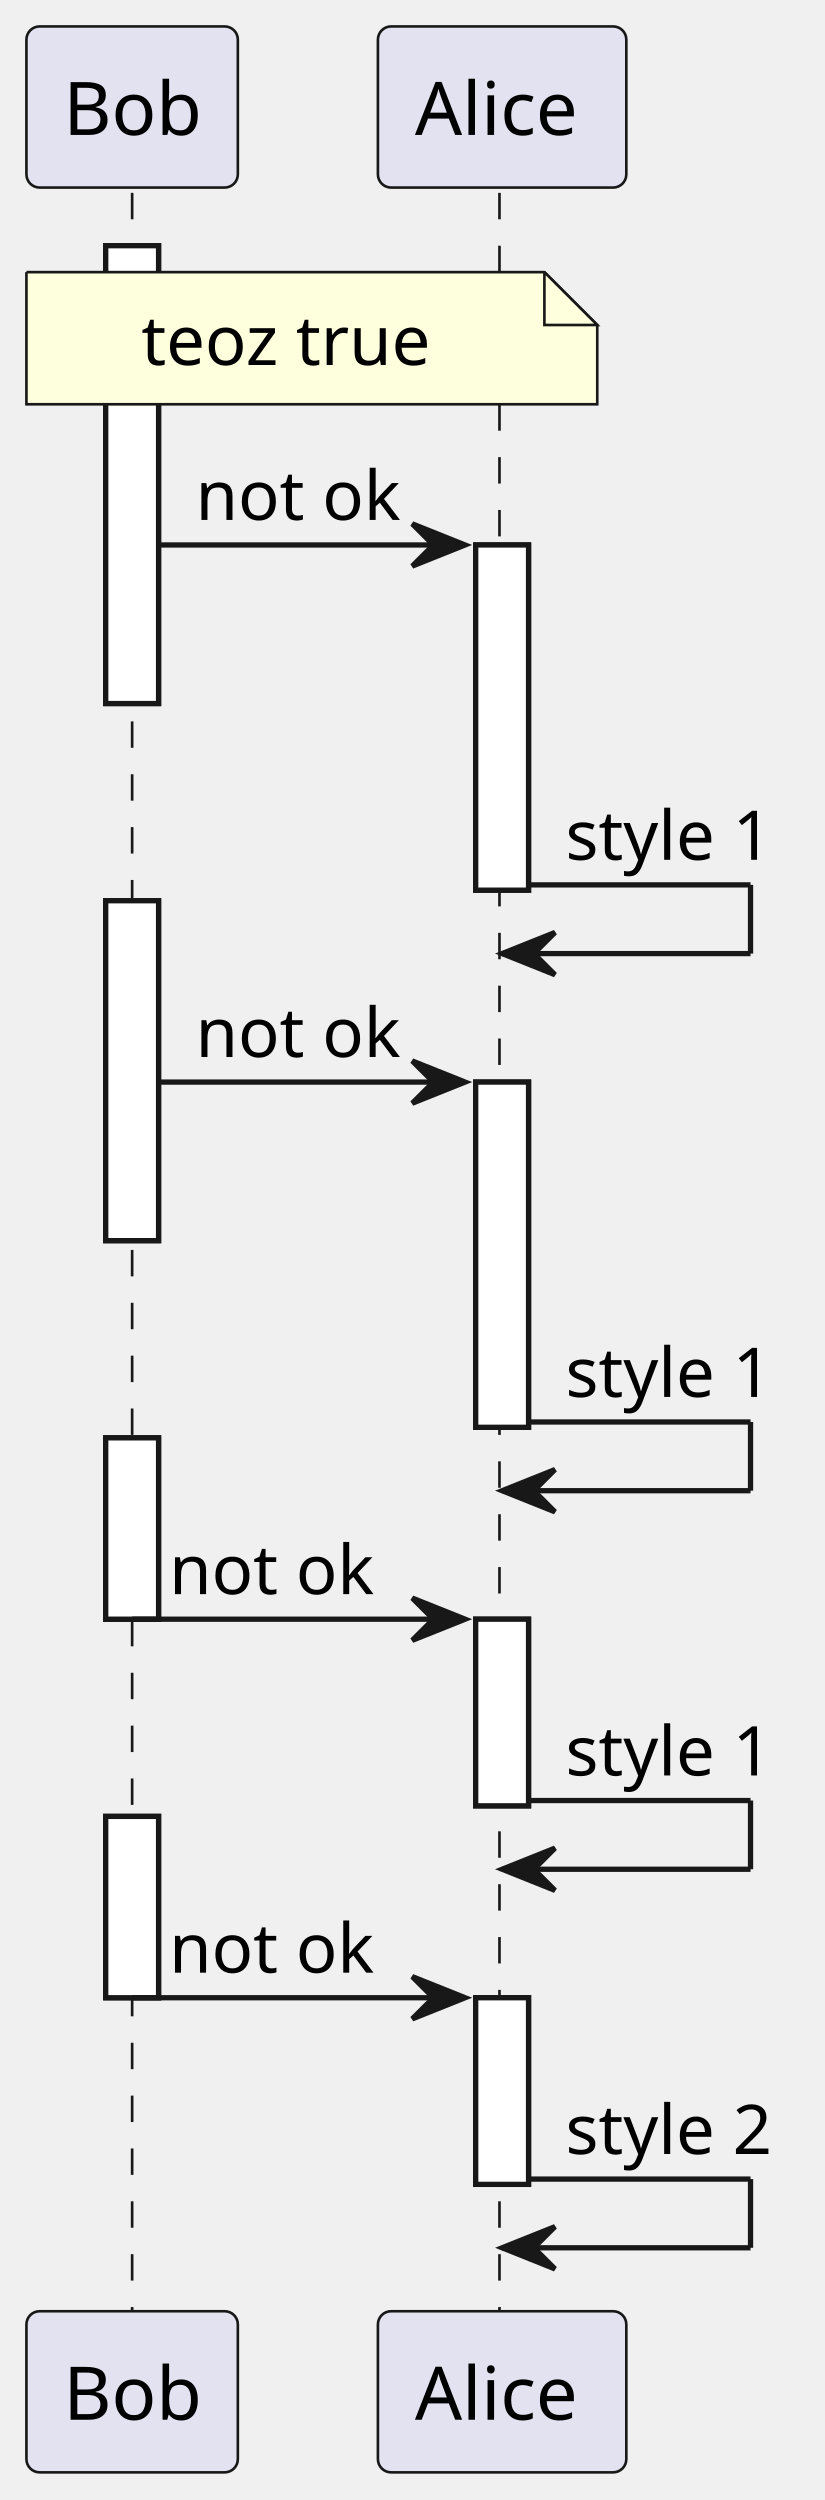
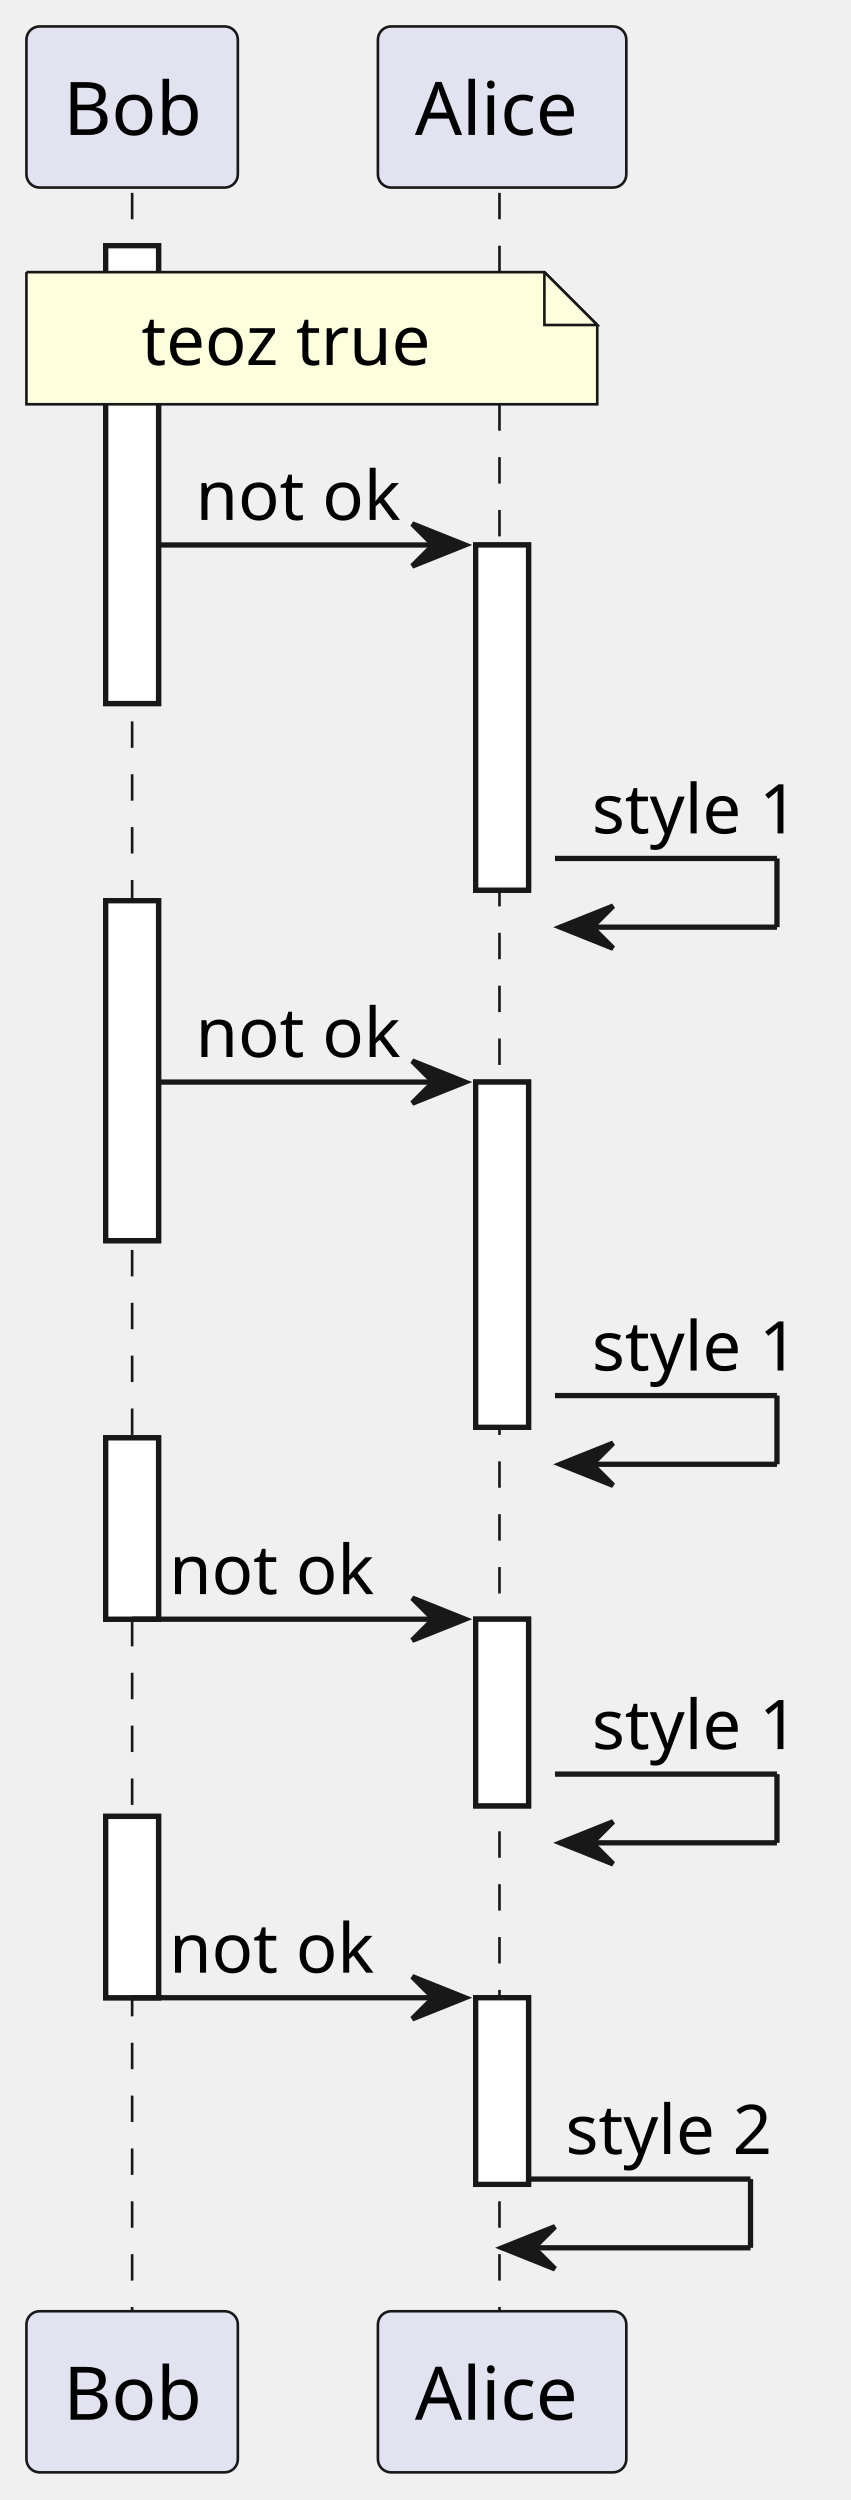
- <svg xmlns="http://www.w3.org/2000/svg" contentStyleType="text/css" height="473px" preserveAspectRatio="none" style="width:156px;height:473px;background:#FFFFFF;" version="1.1" viewBox="0 0 156 473" width="156px" zoomAndPan="magnify">
+ <svg xmlns="http://www.w3.org/2000/svg" contentStyleType="text/css" height="473px" preserveAspectRatio="none" style="width:161px;height:473px;background:#FFFFFF;" version="1.1" viewBox="0 0 161 473" width="161px" zoomAndPan="magnify">
  <defs />
  <g>
    <rect fill="#FFFFFF" height="86.621" style="stroke:#181818;stroke-width:1.0;" width="10" x="20" y="46.488" />
    <rect fill="#FFFFFF" height="64.311" style="stroke:#181818;stroke-width:1.0;" width="10" x="20" y="170.42" />
    <rect fill="#FFFFFF" height="34.31" style="stroke:#181818;stroke-width:1.0;" width="10" x="20" y="272.041" />
    <rect fill="#FFFFFF" height="34.31" style="stroke:#181818;stroke-width:1.0;" width="10" x="20" y="343.662" />
    <rect fill="#FFFFFF" height="65.311" style="stroke:#181818;stroke-width:1.0;" width="10" x="90" y="103.109" />
    <rect fill="#FFFFFF" height="65.311" style="stroke:#181818;stroke-width:1.0;" width="10" x="90" y="204.731" />
    <rect fill="#FFFFFF" height="35.31" style="stroke:#181818;stroke-width:1.0;" width="10" x="90" y="306.352" />
    <rect fill="#FFFFFF" height="35.31" style="stroke:#181818;stroke-width:1.0;" width="10" x="90" y="377.973" />
    <line style="stroke:#181818;stroke-width:0.5;stroke-dasharray:5.0,5.0;" x1="25" x2="25" y1="36.488" y2="438.283" />
    <line style="stroke:#181818;stroke-width:0.5;stroke-dasharray:5.0,5.0;" x1="94.5" x2="94.5" y1="36.488" y2="438.283" />
    <rect fill="#E2E2F0" height="30.488" rx="2.5" ry="2.5" style="stroke:#181818;stroke-width:0.5;" width="40" x="5" y="5" />
    <text fill="#000000" font-family="sans-serif" font-size="14" lengthAdjust="spacing" textLength="26" x="12" y="25.535">Bob</text>
    <rect fill="#E2E2F0" height="30.488" rx="2.5" ry="2.5" style="stroke:#181818;stroke-width:0.5;" width="40" x="5" y="437.283" />
    <text fill="#000000" font-family="sans-serif" font-size="14" lengthAdjust="spacing" textLength="26" x="12" y="457.818">Bob</text>
    <rect fill="#E2E2F0" height="30.488" rx="2.5" ry="2.5" style="stroke:#181818;stroke-width:0.5;" width="47" x="71.5" y="5" />
    <text fill="#000000" font-family="sans-serif" font-size="14" lengthAdjust="spacing" textLength="33" x="78.5" y="25.535">Alice</text>
    <rect fill="#E2E2F0" height="30.488" rx="2.5" ry="2.5" style="stroke:#181818;stroke-width:0.5;" width="47" x="71.5" y="437.283" />
    <text fill="#000000" font-family="sans-serif" font-size="14" lengthAdjust="spacing" textLength="33" x="78.5" y="457.818">Alice</text>
    <rect fill="#FFFFFF" height="86.621" style="stroke:#181818;stroke-width:1.0;" width="10" x="20" y="46.488" />
    <rect fill="#FFFFFF" height="64.311" style="stroke:#181818;stroke-width:1.0;" width="10" x="20" y="170.42" />
    <rect fill="#FFFFFF" height="34.31" style="stroke:#181818;stroke-width:1.0;" width="10" x="20" y="272.041" />
    <rect fill="#FFFFFF" height="34.31" style="stroke:#181818;stroke-width:1.0;" width="10" x="20" y="343.662" />
    <rect fill="#FFFFFF" height="65.311" style="stroke:#181818;stroke-width:1.0;" width="10" x="90" y="103.109" />
    <rect fill="#FFFFFF" height="65.311" style="stroke:#181818;stroke-width:1.0;" width="10" x="90" y="204.731" />
    <rect fill="#FFFFFF" height="35.31" style="stroke:#181818;stroke-width:1.0;" width="10" x="90" y="306.352" />
    <rect fill="#FFFFFF" height="35.31" style="stroke:#181818;stroke-width:1.0;" width="10" x="90" y="377.973" />
    <path d="M5,51.488 L5,76.488 L113,76.488 L113,61.488 L103,51.488 L5,51.488 " fill="#FEFFDD" style="stroke:#181818;stroke-width:0.5;" />
    <path d="M103,51.488 L103,61.488 L113,61.488 L103,51.488 " fill="#FEFFDD" style="stroke:#181818;stroke-width:0.5;" />
    <text fill="#000000" font-family="sans-serif" font-size="13" lengthAdjust="spacing" textLength="56" x="26.75" y="69.057">teoz true</text>
    <polygon fill="#181818" points="78,99.109,88,103.109,78,107.109,82,103.109" style="stroke:#181818;stroke-width:1.0;" />
    <line style="stroke:#181818;stroke-width:1.0;" x1="30" x2="84" y1="103.109" y2="103.109" />
    <text fill="#000000" font-family="sans-serif" font-size="13" lengthAdjust="spacing" textLength="41" x="37" y="98.367">not ok</text>
-     <line style="stroke:#181818;stroke-width:1.0;" x1="100" x2="142" y1="167.42" y2="167.42" />
-     <line style="stroke:#181818;stroke-width:1.0;" x1="142" x2="142" y1="167.42" y2="180.42" />
-     <line style="stroke:#181818;stroke-width:1.0;" x1="95" x2="142" y1="180.42" y2="180.42" />
-     <polygon fill="#181818" points="105,176.42,95,180.42,105,184.42,101,180.42" style="stroke:#181818;stroke-width:1.0;" />
-     <text fill="#000000" font-family="sans-serif" font-size="13" lengthAdjust="spacing" textLength="42" x="107" y="162.678">style 1</text>
+     <line style="stroke:#181818;stroke-width:1.0;" x1="105" x2="147" y1="162.42" y2="162.42" />
+     <line style="stroke:#181818;stroke-width:1.0;" x1="147" x2="147" y1="162.42" y2="175.42" />
+     <line style="stroke:#181818;stroke-width:1.0;" x1="106" x2="147" y1="175.42" y2="175.42" />
+     <polygon fill="#181818" points="116,171.42,106,175.42,116,179.42,112,175.42" style="stroke:#181818;stroke-width:1.0;" />
+     <text fill="#000000" font-family="sans-serif" font-size="13" lengthAdjust="spacing" textLength="42" x="112" y="157.678">style 1</text>
    <polygon fill="#181818" points="78,200.731,88,204.731,78,208.731,82,204.731" style="stroke:#181818;stroke-width:1.0;" />
    <line style="stroke:#181818;stroke-width:1.0;" x1="30" x2="84" y1="204.731" y2="204.731" />
    <text fill="#000000" font-family="sans-serif" font-size="13" lengthAdjust="spacing" textLength="41" x="37" y="199.988">not ok</text>
-     <line style="stroke:#181818;stroke-width:1.0;" x1="100" x2="142" y1="269.041" y2="269.041" />
-     <line style="stroke:#181818;stroke-width:1.0;" x1="142" x2="142" y1="269.041" y2="282.041" />
-     <line style="stroke:#181818;stroke-width:1.0;" x1="95" x2="142" y1="282.041" y2="282.041" />
-     <polygon fill="#181818" points="105,278.041,95,282.041,105,286.041,101,282.041" style="stroke:#181818;stroke-width:1.0;" />
-     <text fill="#000000" font-family="sans-serif" font-size="13" lengthAdjust="spacing" textLength="42" x="107" y="264.299">style 1</text>
+     <line style="stroke:#181818;stroke-width:1.0;" x1="105" x2="147" y1="264.041" y2="264.041" />
+     <line style="stroke:#181818;stroke-width:1.0;" x1="147" x2="147" y1="264.041" y2="277.041" />
+     <line style="stroke:#181818;stroke-width:1.0;" x1="106" x2="147" y1="277.041" y2="277.041" />
+     <polygon fill="#181818" points="116,273.041,106,277.041,116,281.041,112,277.041" style="stroke:#181818;stroke-width:1.0;" />
+     <text fill="#000000" font-family="sans-serif" font-size="13" lengthAdjust="spacing" textLength="42" x="112" y="259.299">style 1</text>
    <polygon fill="#181818" points="78,302.352,88,306.352,78,310.352,82,306.352" style="stroke:#181818;stroke-width:1.0;" />
    <line style="stroke:#181818;stroke-width:1.0;" x1="25" x2="84" y1="306.352" y2="306.352" />
    <text fill="#000000" font-family="sans-serif" font-size="13" lengthAdjust="spacing" textLength="41" x="32" y="301.609">not ok</text>
-     <line style="stroke:#181818;stroke-width:1.0;" x1="100" x2="142" y1="340.662" y2="340.662" />
-     <line style="stroke:#181818;stroke-width:1.0;" x1="142" x2="142" y1="340.662" y2="353.662" />
-     <line style="stroke:#181818;stroke-width:1.0;" x1="95" x2="142" y1="353.662" y2="353.662" />
-     <polygon fill="#181818" points="105,349.662,95,353.662,105,357.662,101,353.662" style="stroke:#181818;stroke-width:1.0;" />
-     <text fill="#000000" font-family="sans-serif" font-size="13" lengthAdjust="spacing" textLength="42" x="107" y="335.92">style 1</text>
+     <line style="stroke:#181818;stroke-width:1.0;" x1="105" x2="147" y1="335.662" y2="335.662" />
+     <line style="stroke:#181818;stroke-width:1.0;" x1="147" x2="147" y1="335.662" y2="348.662" />
+     <line style="stroke:#181818;stroke-width:1.0;" x1="106" x2="147" y1="348.662" y2="348.662" />
+     <polygon fill="#181818" points="116,344.662,106,348.662,116,352.662,112,348.662" style="stroke:#181818;stroke-width:1.0;" />
+     <text fill="#000000" font-family="sans-serif" font-size="13" lengthAdjust="spacing" textLength="42" x="112" y="330.92">style 1</text>
    <polygon fill="#181818" points="78,373.973,88,377.973,78,381.973,82,377.973" style="stroke:#181818;stroke-width:1.0;" />
    <line style="stroke:#181818;stroke-width:1.0;" x1="25" x2="84" y1="377.973" y2="377.973" />
    <text fill="#000000" font-family="sans-serif" font-size="13" lengthAdjust="spacing" textLength="41" x="32" y="373.231">not ok</text>
    <line style="stroke:#181818;stroke-width:1.0;" x1="100" x2="142" y1="412.283" y2="412.283" />
    <line style="stroke:#181818;stroke-width:1.0;" x1="142" x2="142" y1="412.283" y2="425.283" />
    <line style="stroke:#181818;stroke-width:1.0;" x1="95" x2="142" y1="425.283" y2="425.283" />
    <polygon fill="#181818" points="105,421.283,95,425.283,105,429.283,101,425.283" style="stroke:#181818;stroke-width:1.0;" />
    <text fill="#000000" font-family="sans-serif" font-size="13" lengthAdjust="spacing" textLength="42" x="107" y="407.541">style 2</text>
  </g>
</svg>
